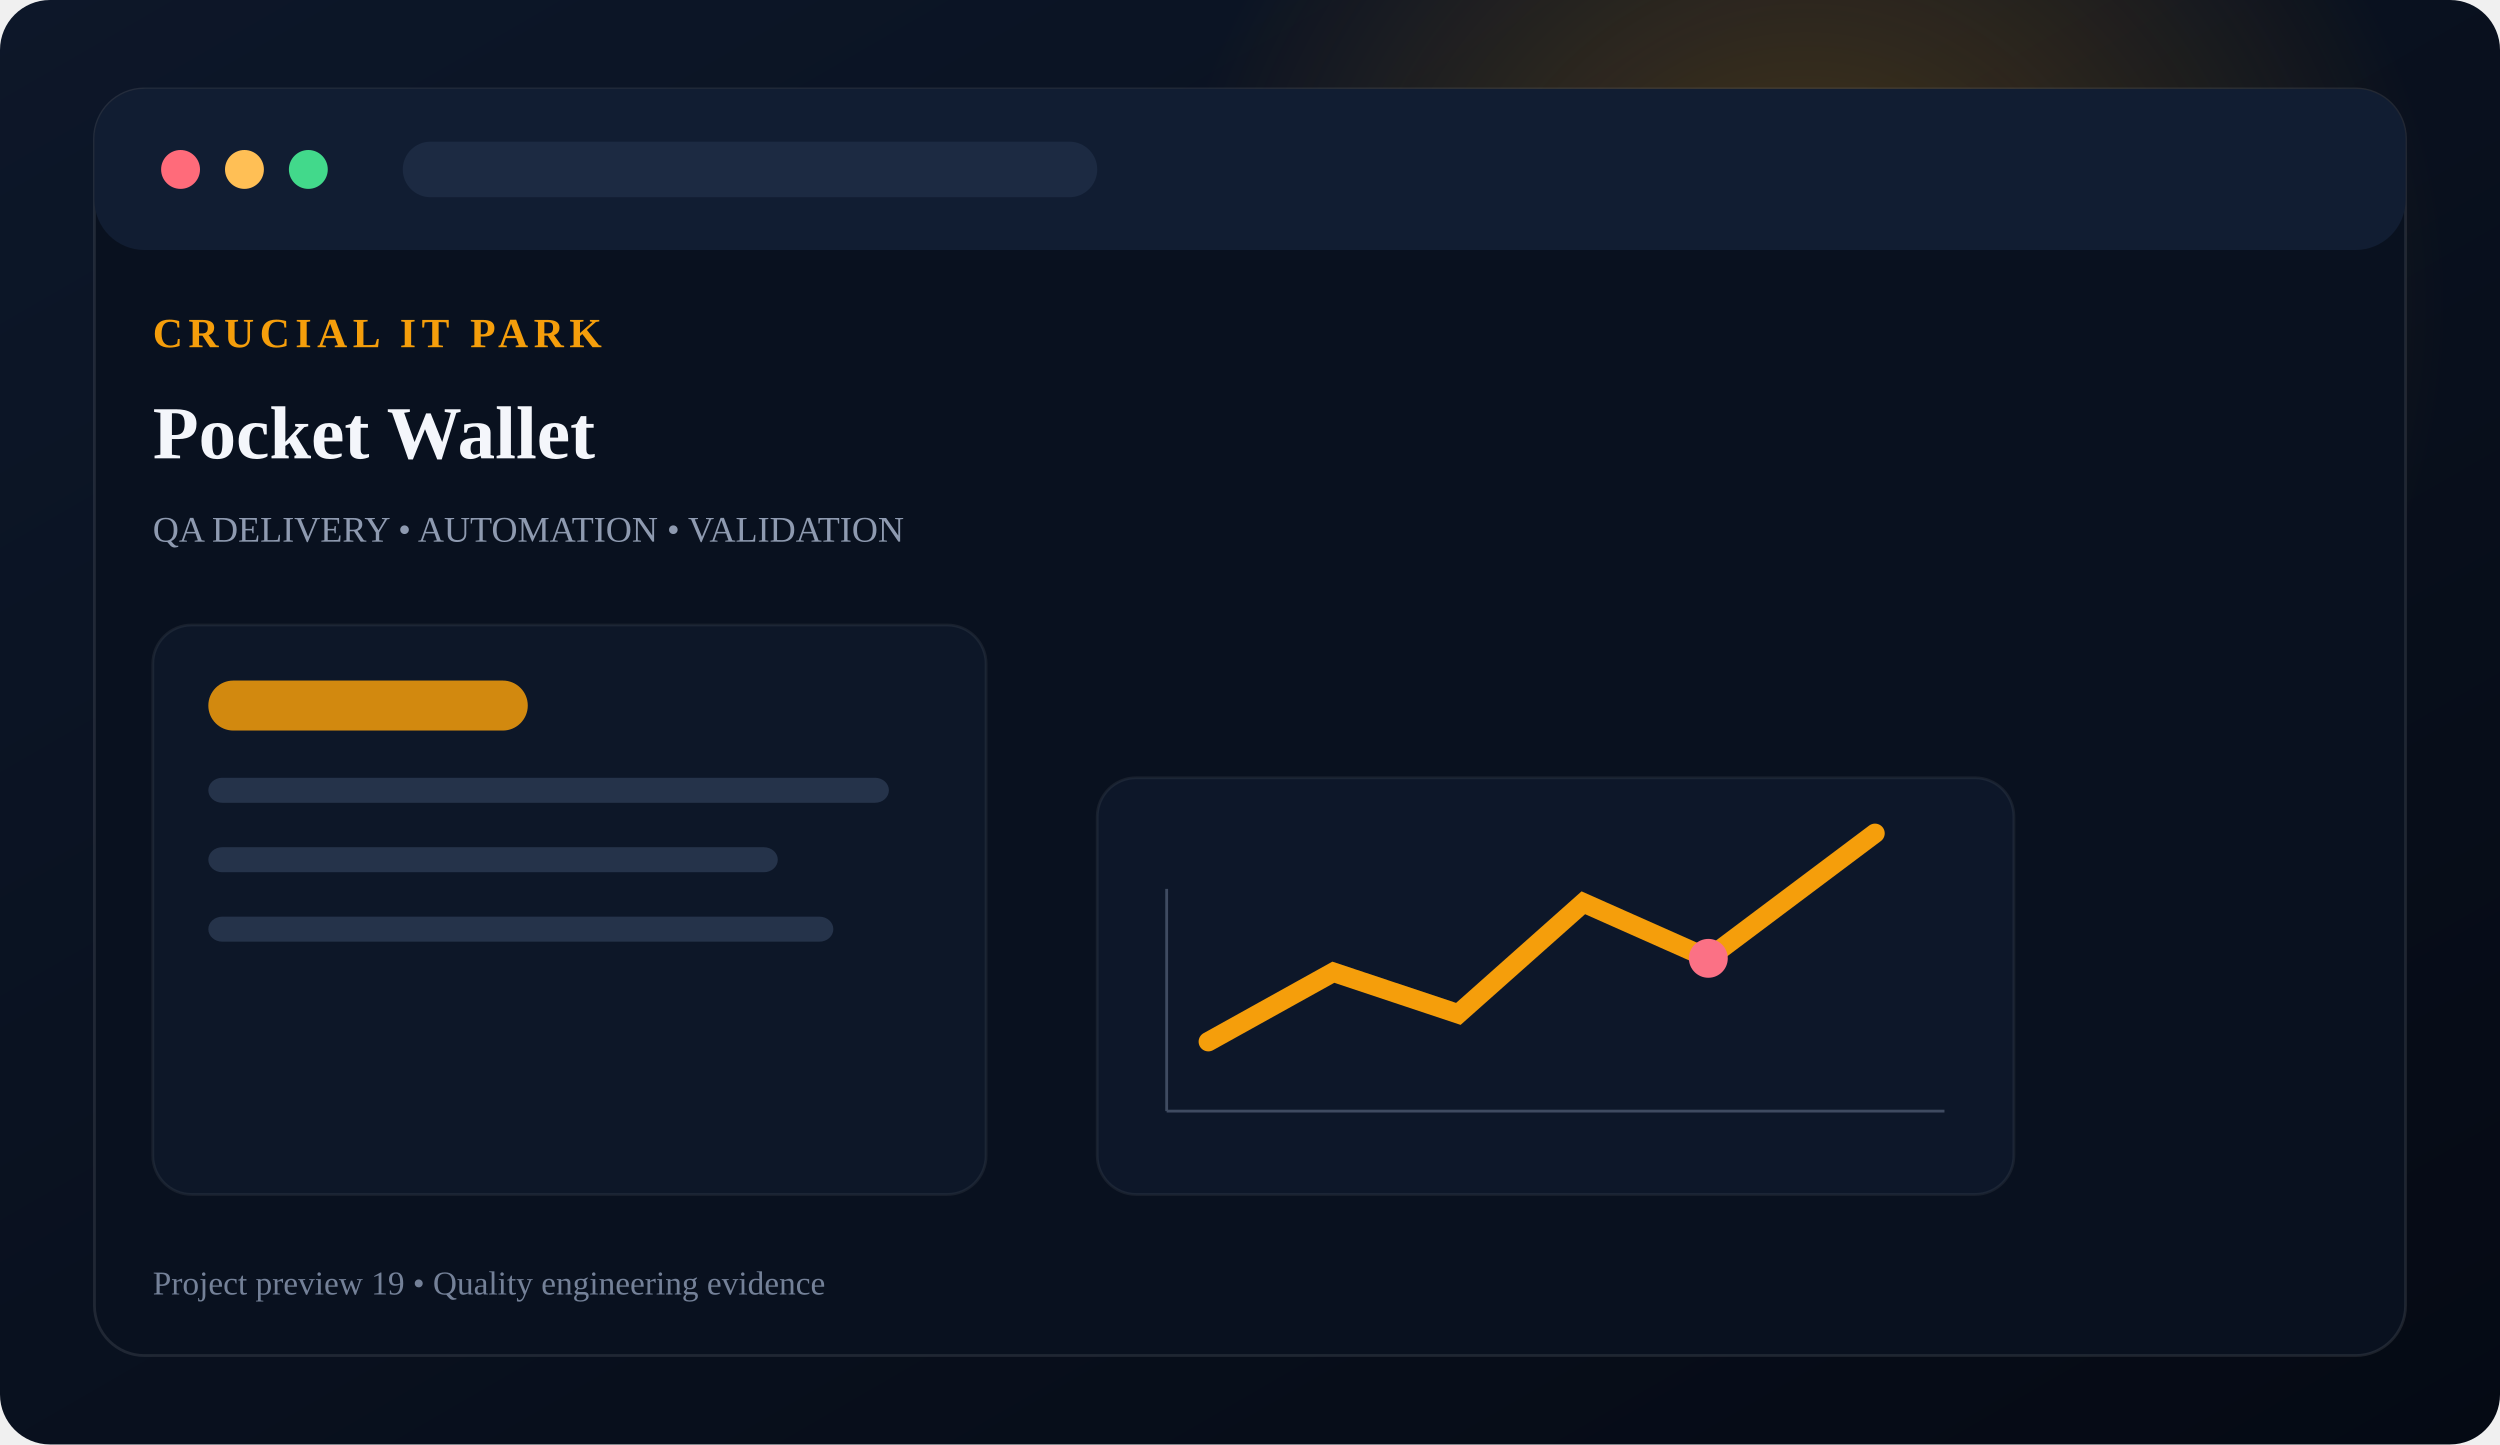
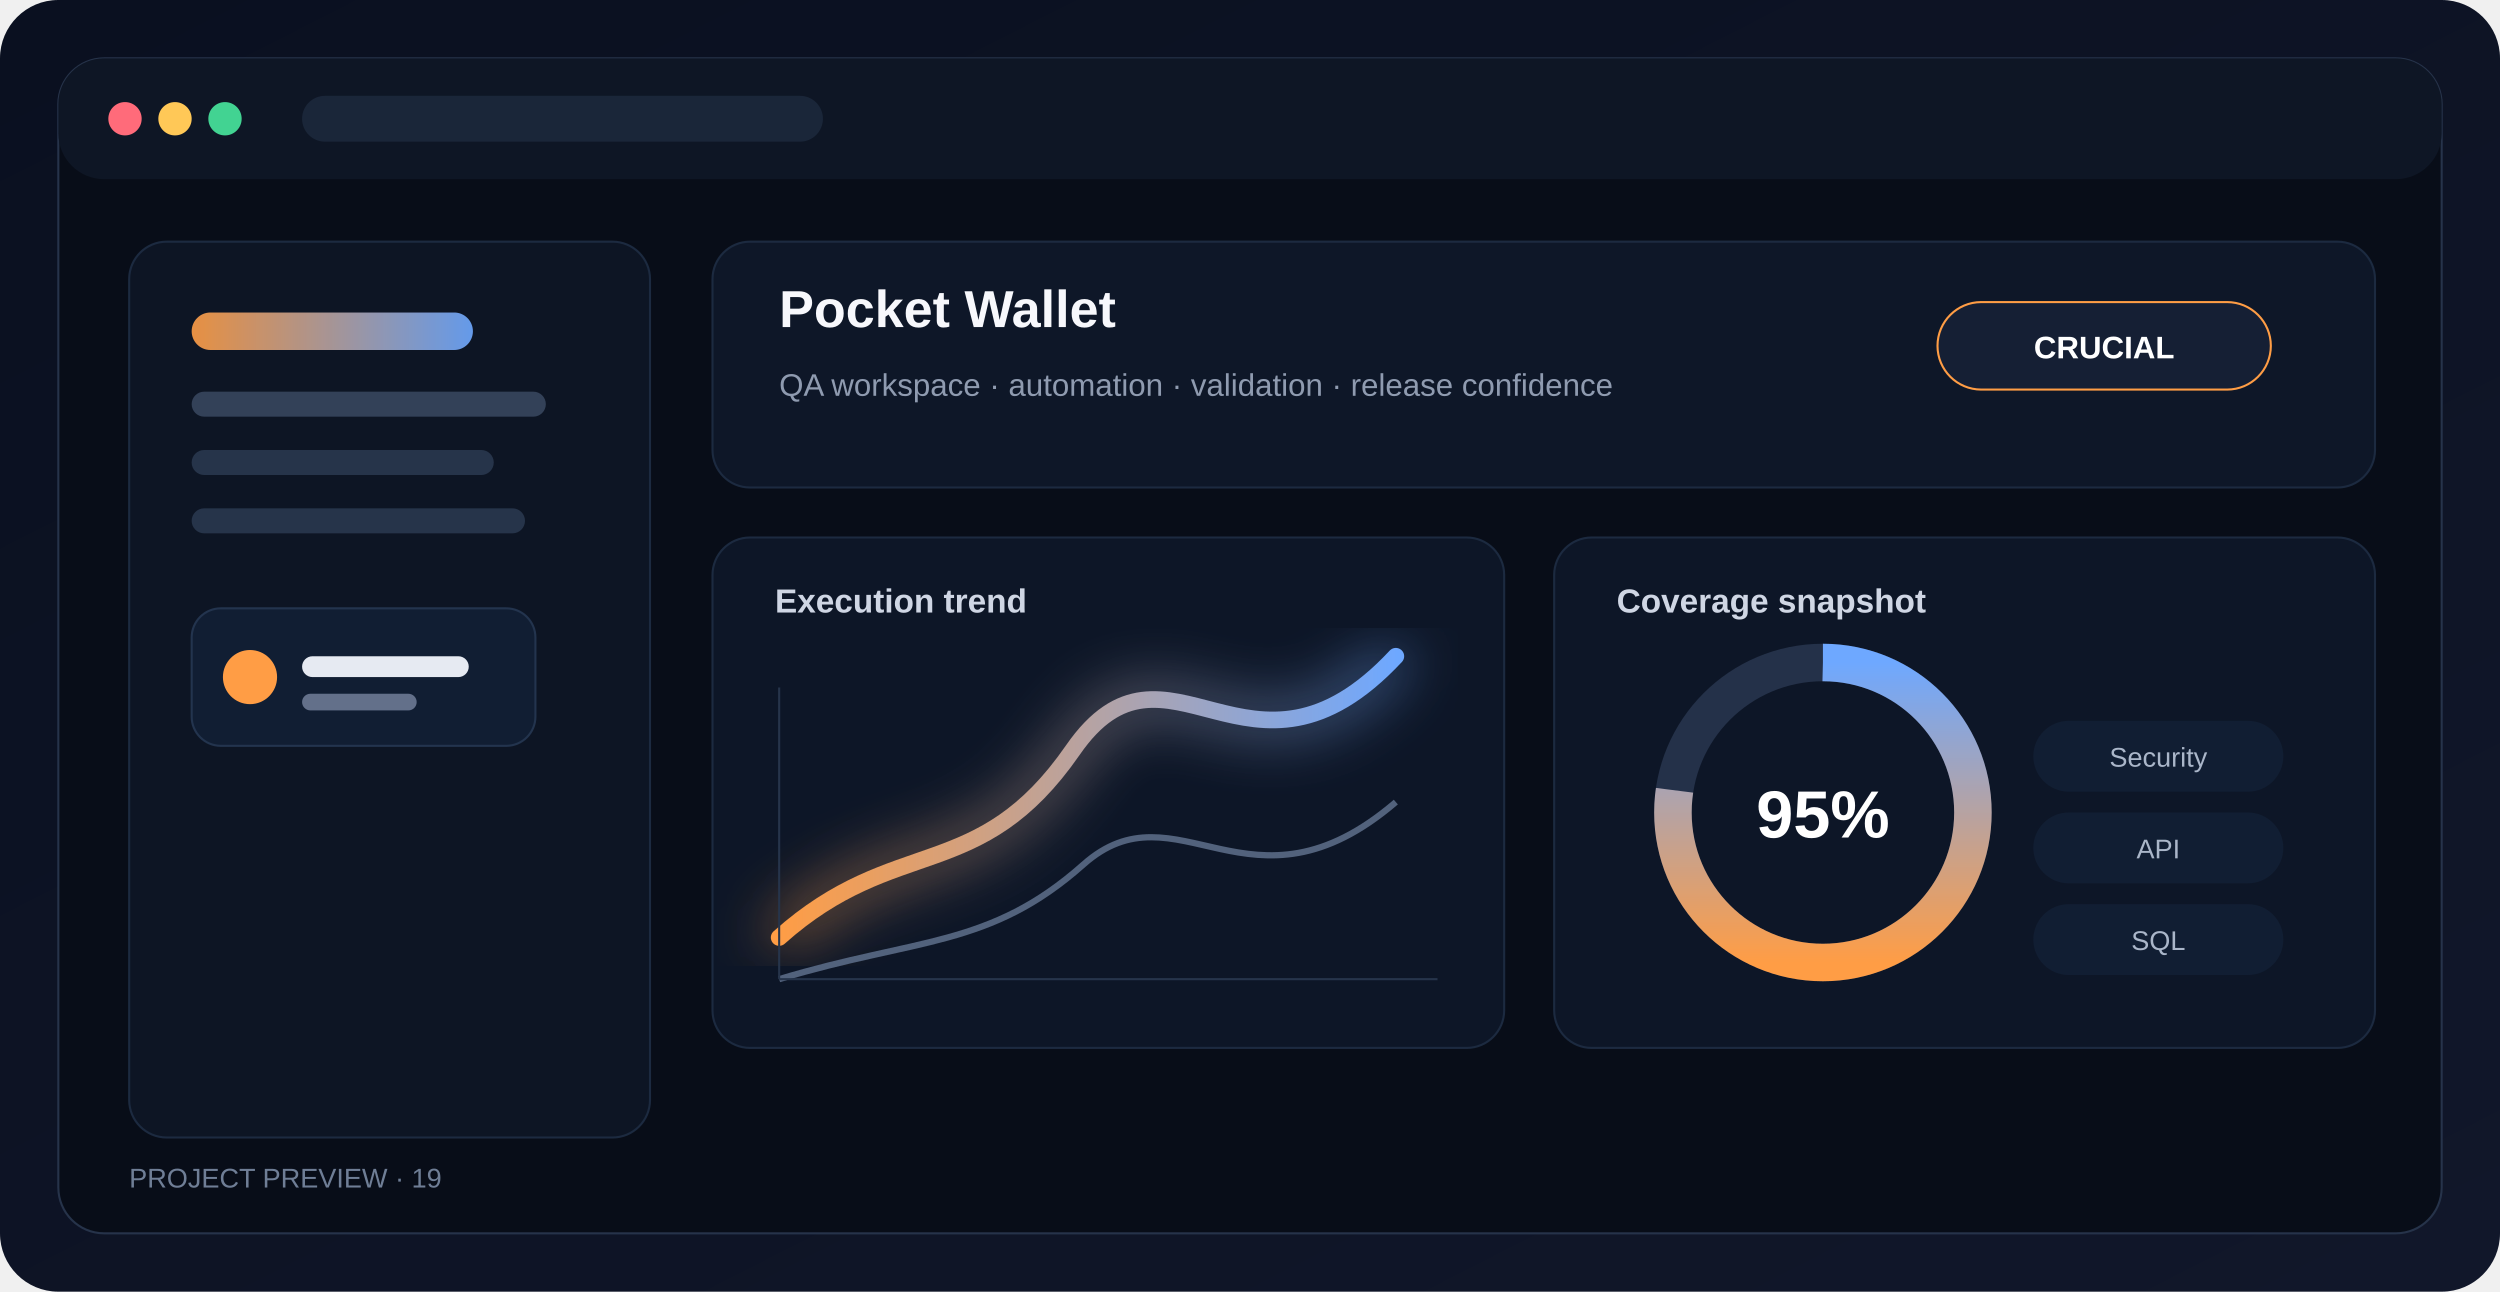
- <svg xmlns="http://www.w3.org/2000/svg" viewBox="0 0 900 520">
+ <svg xmlns="http://www.w3.org/2000/svg" viewBox="0 0 1200 620">
  <defs>
    <linearGradient id="bg" x1="0" y1="0" x2="1" y2="1">
-       <stop offset="0" stop-color="#0d1729" />
-       <stop offset="1" stop-color="#050a14" />
+       <stop stop-color="#0a1020" />
+       <stop offset="1" stop-color="#11172a" />
    </linearGradient>
-     <radialGradient id="g">
-       <stop offset="0" stop-color="#f59e0b" stop-opacity=".28" />
-       <stop offset="1" stop-color="#f59e0b" stop-opacity="0" />
-     </radialGradient>
+     <linearGradient id="a" x1="0" y1="0" x2="1" y2="0">
+       <stop stop-color="#ff9d45" />
+       <stop offset="1" stop-color="#6ea8ff" />
+     </linearGradient>
+     <filter id="glow">
+       <feGaussianBlur stdDeviation="14" result="b" />
+       <feMerge>
+         <feMergeNode in="b" />
+         <feMergeNode in="SourceGraphic" />
+       </feMerge>
+     </filter>
  </defs>
-   <rect width="900" height="520" rx="18" fill="url(#bg)" />
-   <circle cx="650" cy="110" r="230" fill="url(#g)" />
-   <rect x="34" y="32" width="832" height="456" rx="18" fill="#09111f" stroke="#ffffff18" />
-   <rect x="34" y="32" width="832" height="58" rx="18" fill="#111d32" />
-   <circle cx="65" cy="61" r="7" fill="#ff6b7a" />
-   <circle cx="88" cy="61" r="7" fill="#ffbf55" />
-   <circle cx="111" cy="61" r="7" fill="#42d98b" />
-   <rect x="145" y="51" width="250" height="20" rx="10" fill="#1c2a42" />
-   <text x="55" y="125" fill="#f59e0b" font-size="15" font-weight="800" letter-spacing="2">CRUCIAL IT PARK</text>
-   <text x="55" y="165" fill="#f4f6fb" font-size="27" font-weight="800">Pocket Wallet</text>
-   <text x="55" y="195" fill="#8e9ab0" font-size="13">QA DELIVERY • AUTOMATION • VALIDATION</text>
-   <rect x="55" y="225" width="300" height="205" rx="14" fill="#0d1728" stroke="#ffffff10" />
-   <rect x="75" y="245" width="115" height="18" rx="9" fill="#f59e0b" opacity=".85" />
-   <rect x="75" y="280" width="245" height="9" rx="5" fill="#25334a" />
-   <rect x="75" y="305" width="205" height="9" rx="5" fill="#25334a" />
-   <rect x="75" y="330" width="225" height="9" rx="5" fill="#25334a" />
-   <rect x="395" y="280" width="330" height="150" rx="14" fill="#0d1729" stroke="#ffffff10" />
-   <path d="M420 400V320M420 400H700" stroke="#71809a" opacity=".5" />
-   <polyline points="435,375 480,350 525,365 570,325 615,345 675,300" fill="none" stroke="#f59e0b" stroke-width="7" stroke-linecap="round" />
-   <circle cx="615" cy="345" r="7" fill="#fb7185" />
-   <text x="55" y="466" fill="#748198" font-size="12">Project preview 19 • Quality engineering evidence</text>
+   <rect width="1200" height="620" rx="28" fill="url(#bg)" />
+   <rect x="28" y="28" width="1144" height="564" rx="22" fill="#080d18" stroke="#26334a" />
+   <rect x="28" y="28" width="1144" height="58" rx="22" fill="#0e1625" />
+   <circle cx="60" cy="57" r="8" fill="#ff6b7a" />
+   <circle cx="84" cy="57" r="8" fill="#ffc857" />
+   <circle cx="108" cy="57" r="8" fill="#42d392" />
+   <rect x="145" y="46" width="250" height="22" rx="11" fill="#1a2639" />
+   <rect x="62" y="116" width="250" height="430" rx="18" fill="#0d1524" stroke="#1c2a40" />
+   <rect x="92" y="150" width="135" height="18" rx="9" fill="url(#a)" opacity=".9" />
+   <rect x="92" y="188" width="170" height="12" rx="6" fill="#334158" />
+   <rect x="92" y="216" width="145" height="12" rx="6" fill="#26344a" />
+   <rect x="92" y="244" width="160" height="12" rx="6" fill="#26344a" />
+   <rect x="92" y="292" width="165" height="66" rx="14" fill="#111e33" stroke="#23344e" />
+   <circle cx="120" cy="325" r="13" fill="#ff9d45" />
+   <rect x="145" y="315" width="80" height="10" rx="5" fill="#e6eaf2" />
+   <rect x="145" y="333" width="55" height="8" rx="4" fill="#63708a" />
+   <rect x="342" y="116" width="798" height="118" rx="18" fill="#0e1728" stroke="#1c2a40" />
+   <text x="374" y="157" fill="#f7f8fc" font-family="Arial, sans-serif" font-size="25" font-weight="700">Pocket Wallet</text>
+   <text x="374" y="190" fill="#8f9bb0" font-family="Arial, sans-serif" font-size="15">QA workspace · automation · validation · release confidence</text>
+   <rect x="930" y="145" width="160" height="42" rx="21" fill="#151f34" stroke="#ff9d45" />
+   <text x="1010" y="172" text-anchor="middle" fill="#fff" font-family="Arial, sans-serif" font-size="15" font-weight="700">CRUCIAL</text>
+   <rect x="342" y="258" width="380" height="245" rx="18" fill="#0d1627" stroke="#1c2a40" />
+   <text x="372" y="294" fill="#cfd6e4" font-family="Arial, sans-serif" font-size="16" font-weight="700">Execution trend</text>
+   <path d="M374 450 C430 400,470 425,515 360 S600 390,670 315" fill="none" stroke="url(#a)" stroke-width="8" stroke-linecap="round" filter="url(#glow)" />
+   <path d="M374 470 C440 450,475 455,520 415 S600 445,670 385" fill="none" stroke="#52627c" stroke-width="3" />
+   <line x1="374" y1="470" x2="690" y2="470" stroke="#26344b" />
+   <line x1="374" y1="330" x2="374" y2="470" stroke="#26344b" />
+   <rect x="746" y="258" width="394" height="245" rx="18" fill="#0d1627" stroke="#1c2a40" />
+   <text x="776" y="294" fill="#cfd6e4" font-family="Arial, sans-serif" font-size="16" font-weight="700">Coverage snapshot</text>
+   <circle cx="875" cy="390" r="72" fill="none" stroke="#243149" stroke-width="18" />
+   <circle cx="875" cy="390" r="72" fill="none" stroke="url(#a)" stroke-width="18" stroke-dasharray="350 452" transform="rotate(-90 875 390)" />
+   <text x="875" y="402" text-anchor="middle" fill="#fff" font-family="Arial, sans-serif" font-size="32" font-weight="800">95%</text>
+   <rect x="976" y="346" width="120" height="34" rx="17" fill="#111e33" />
+   <text x="1036" y="368" text-anchor="middle" fill="#aab6c9" font-family="Arial, sans-serif" font-size="13">Security</text>
+   <rect x="976" y="390" width="120" height="34" rx="17" fill="#111e33" />
+   <text x="1036" y="412" text-anchor="middle" fill="#aab6c9" font-family="Arial, sans-serif" font-size="13">API</text>
+   <rect x="976" y="434" width="120" height="34" rx="17" fill="#111e33" />
+   <text x="1036" y="456" text-anchor="middle" fill="#aab6c9" font-family="Arial, sans-serif" font-size="13">SQL</text>
+   <text x="62" y="570" fill="#6f7e96" font-family="Arial, sans-serif" font-size="13">PROJECT PREVIEW · 19</text>
</svg>
